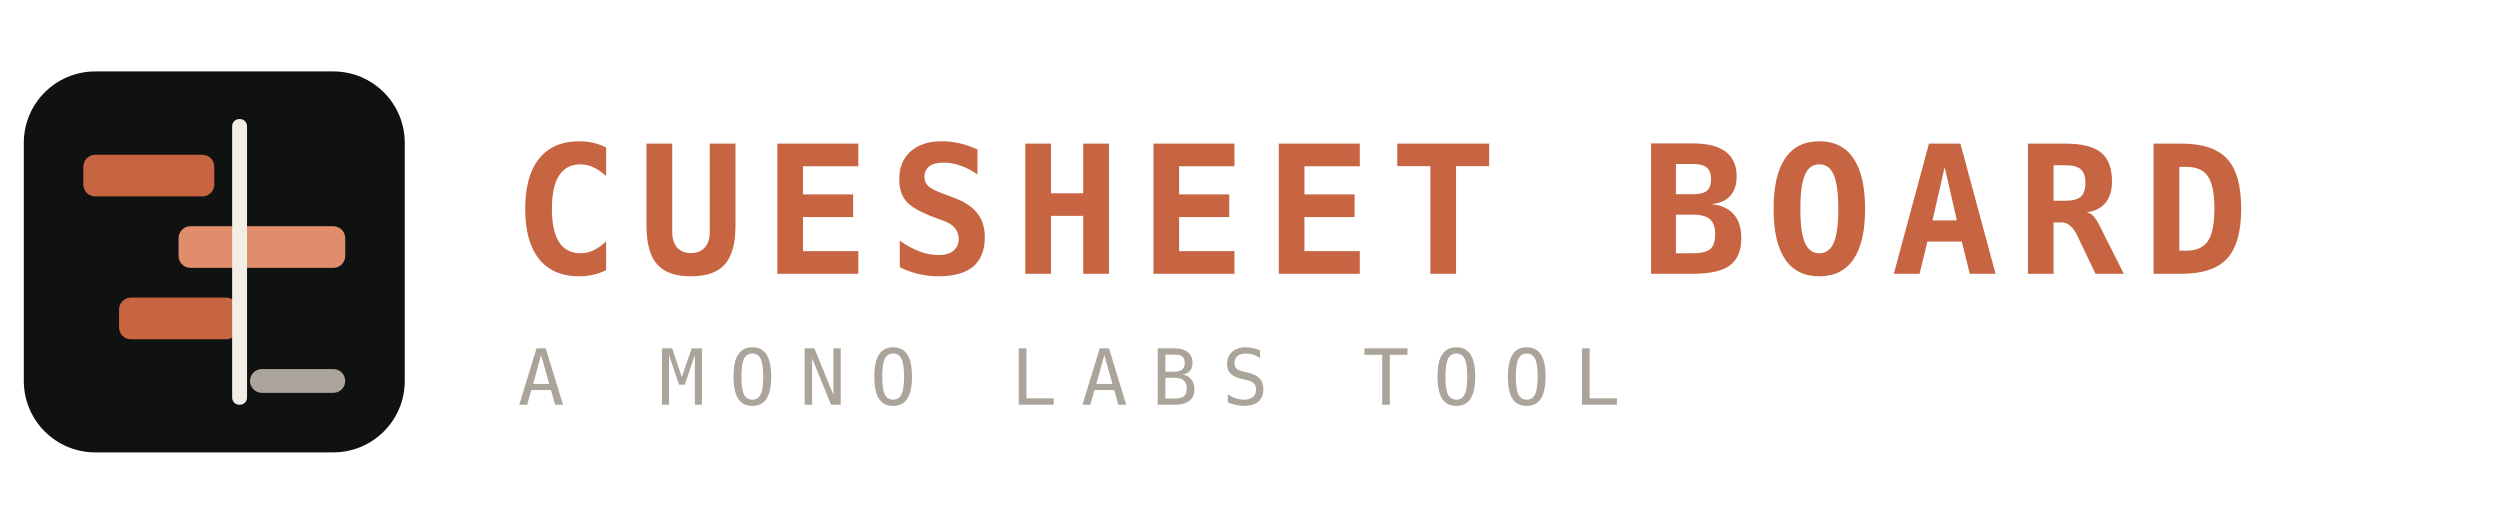
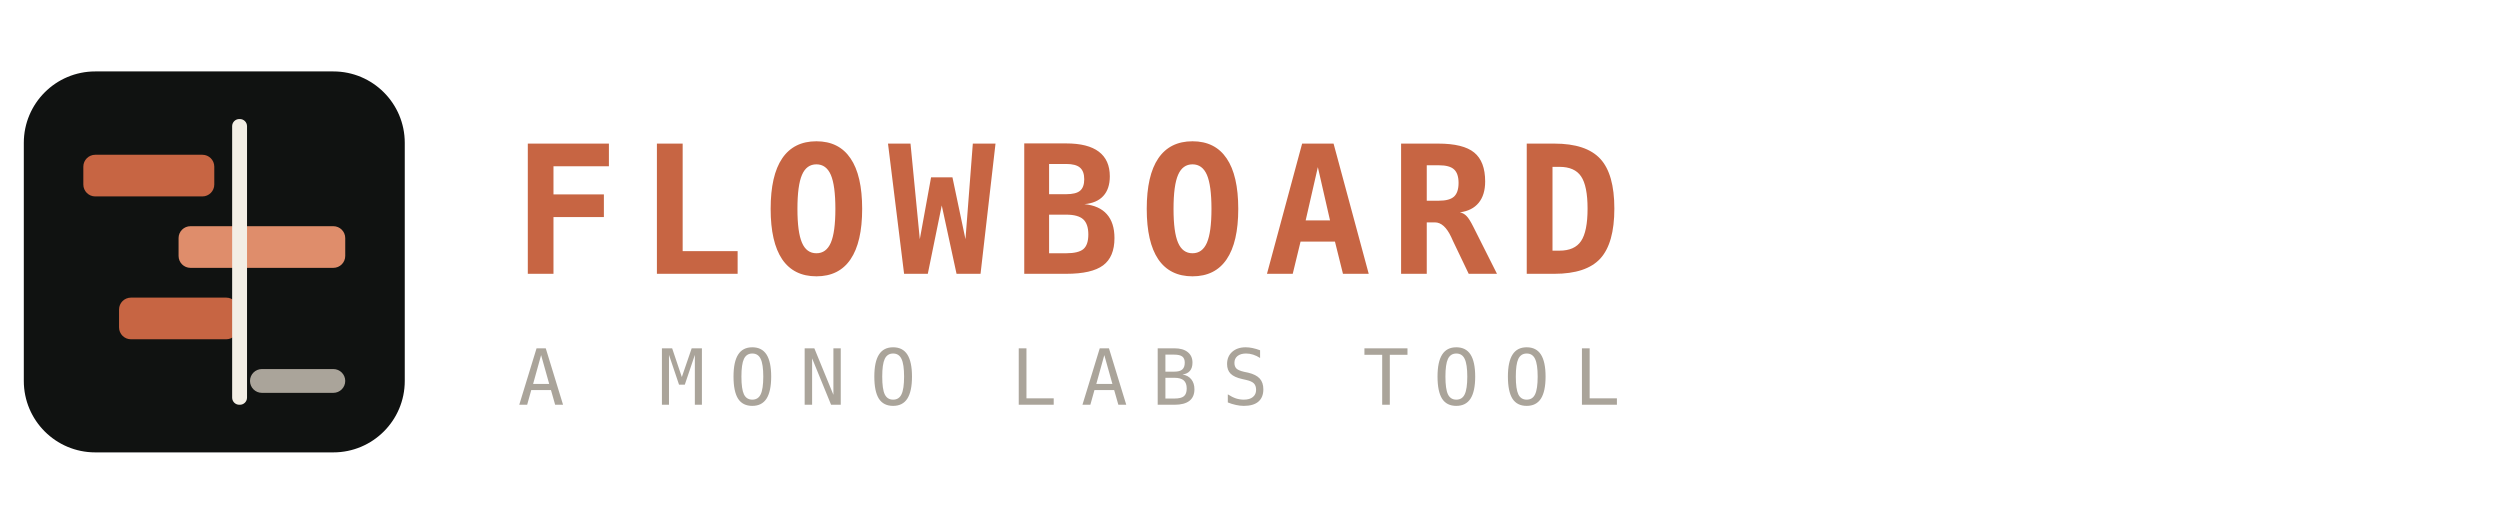
- <svg xmlns="http://www.w3.org/2000/svg" viewBox="0 0 420 88" role="img" aria-label="cuesheet-board, a Mono Labs tool">
+ <svg xmlns="http://www.w3.org/2000/svg" viewBox="0 0 420 88" role="img" aria-label="Flowboard, a Mono Labs tool">
  <rect x="4" y="12" width="64" height="64" rx="12" fill="#101211" />
  <rect x="14" y="26" width="22" height="7" rx="2" fill="#c76543" />
  <rect x="30" y="38" width="28" height="7" rx="2" fill="#df8d6b" />
  <rect x="20" y="50" width="20" height="7" rx="2" fill="#c76543" />
  <rect x="42" y="62" width="16" height="4" rx="2" fill="#aaa49a" />
  <rect x="39" y="20" width="2.5" height="48" rx="1.2" fill="#f3eee5" />
-   <text x="86" y="46" font-family="ui-monospace, SFMono-Regular, Menlo, Consolas, monospace" font-size="30" font-weight="700" letter-spacing="3" fill="#c76543">CUESHEET BOARD</text>
+   <text x="86" y="46" font-family="ui-monospace, SFMono-Regular, Menlo, Consolas, monospace" font-size="30" font-weight="700" letter-spacing="3" fill="#c76543">FLOWBOARD</text>
  <text x="87" y="68" font-family="ui-monospace, SFMono-Regular, Menlo, Consolas, monospace" font-size="13" letter-spacing="4" fill="#aaa49a">A MONO LABS TOOL</text>
</svg>
